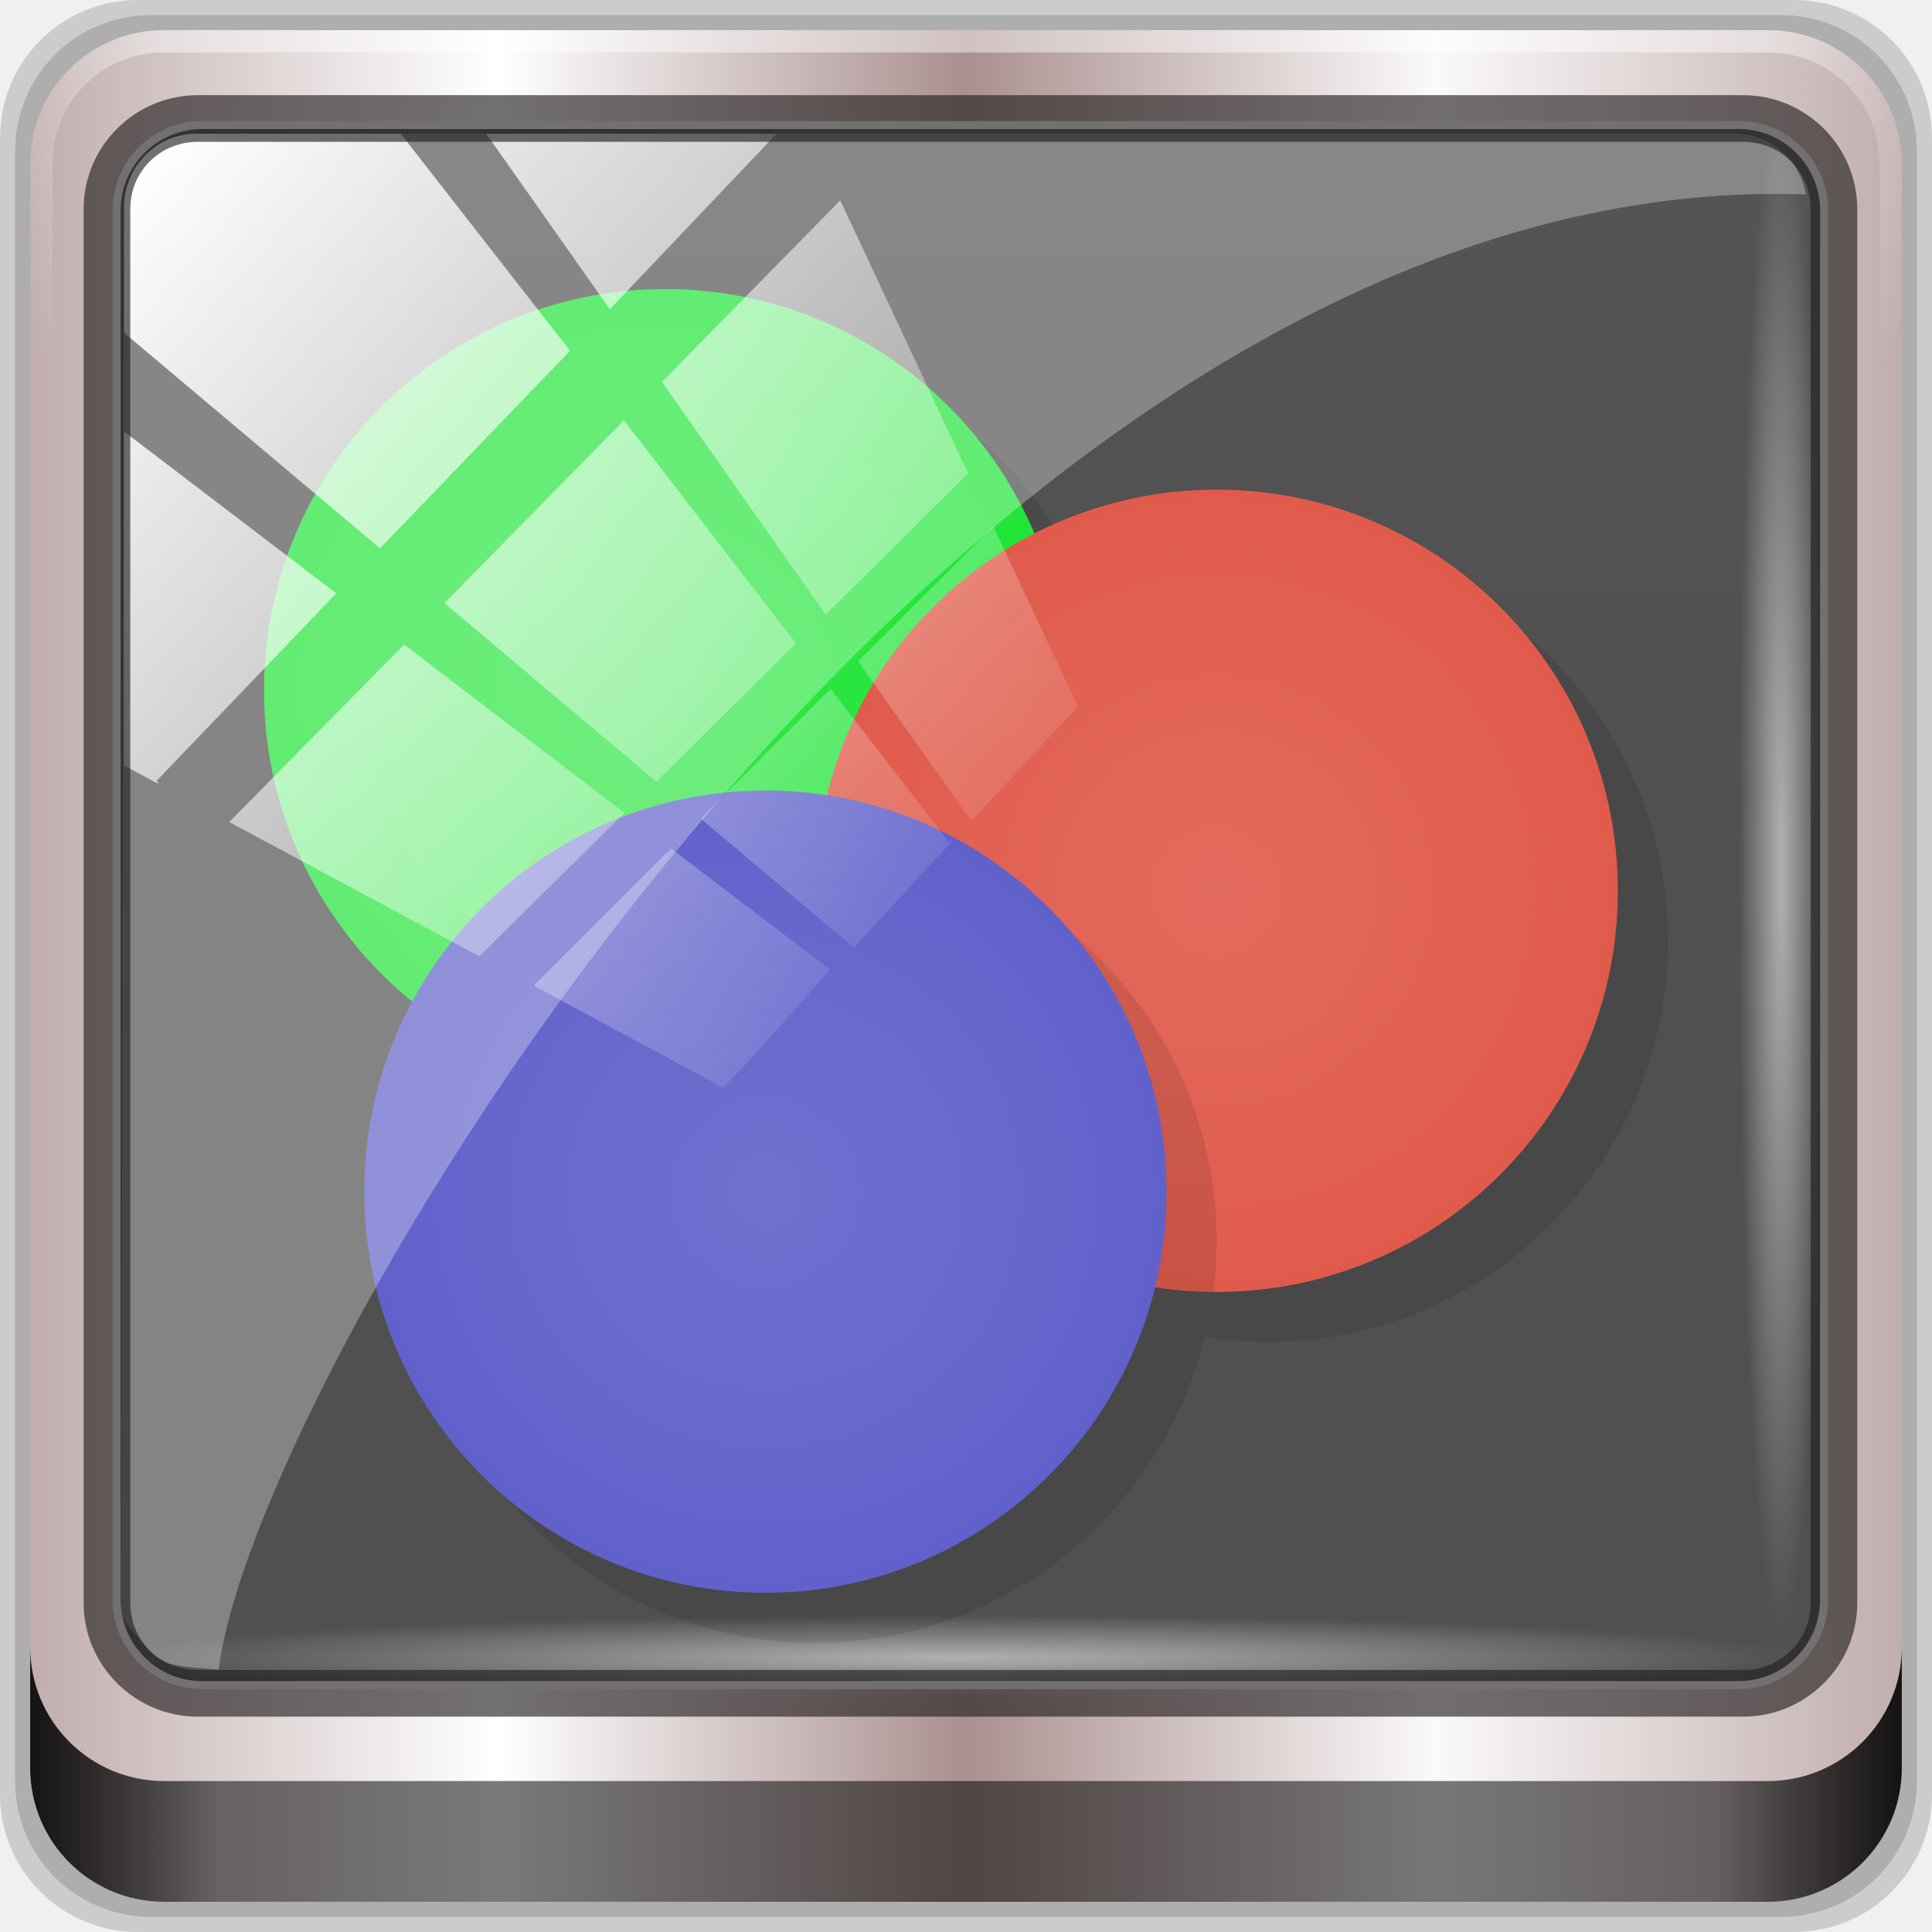
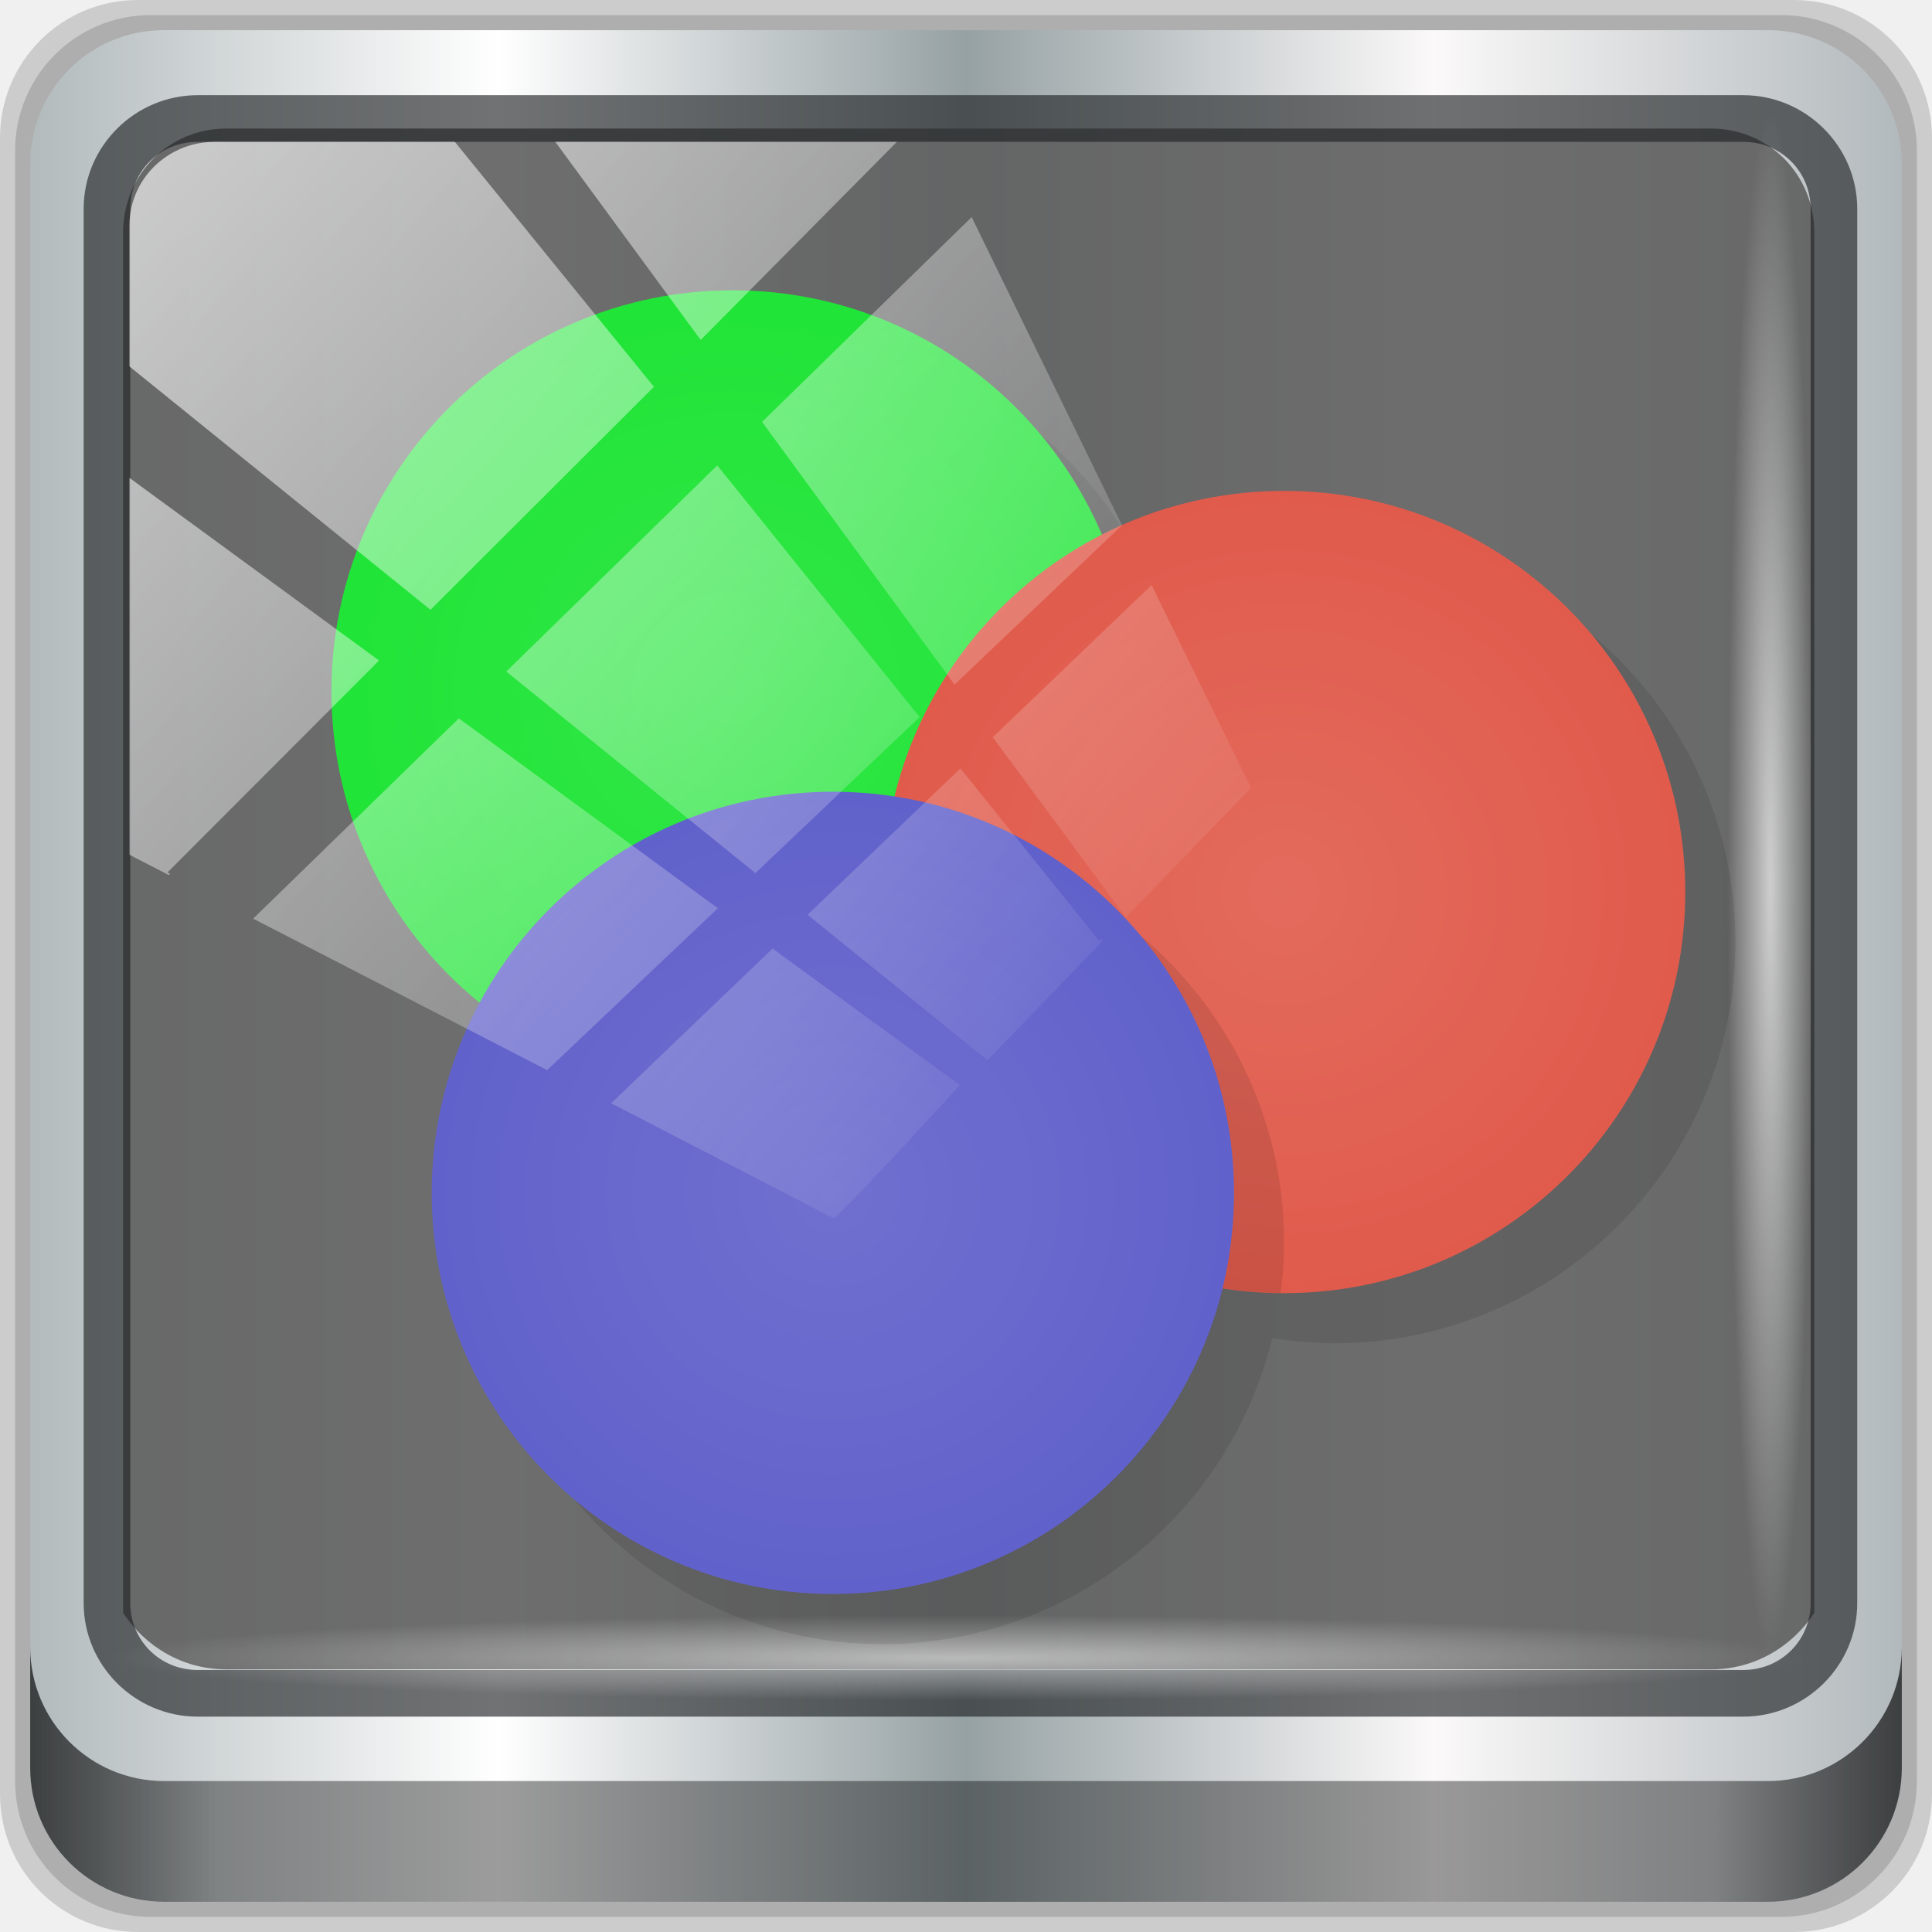
<svg xmlns="http://www.w3.org/2000/svg" xmlns:xlink="http://www.w3.org/1999/xlink" viewBox="0 0 96 96" id="svg2" version="1.1" width="96" height="96">
  <defs id="defs4">
    <linearGradient id="linearGradient3764" x1="1" x2="47" gradientUnits="userSpaceOnUse" gradientTransform="matrix(0,-1,1,0,-1.5e-6,48)">
      <stop style="stop-color:#505050;stop-opacity:1" id="stop7" />
      <stop offset="1" style="stop-color:#5a5a5a;stop-opacity:1" id="stop9" />
    </linearGradient>
    <radialGradient id="radialGradient4187" cx="31" cy="23" r="8" gradientUnits="userSpaceOnUse" gradientTransform="translate(-56.33898,76.67797)">
      <stop style="stop-color:#e36b5d;stop-opacity:1" id="stop12" />
      <stop offset="1" style="stop-color:#e05b4c;stop-opacity:1" id="stop14" />
    </radialGradient>
    <radialGradient id="radialGradient4195" cx="22" cy="29" r="8" gradientUnits="userSpaceOnUse" gradientTransform="translate(-56.33898,76.67797)">
      <stop style="stop-color:#7070d0;stop-opacity:1" id="stop17" />
      <stop offset="1" style="stop-color:#6161cb;stop-opacity:1" id="stop19" />
    </radialGradient>
    <radialGradient id="radialGradient4203" cx="20" cy="19" r="8" gradientUnits="userSpaceOnUse" gradientTransform="translate(-56.33898,76.67797)">
      <stop style="stop-color:#32e647;stop-opacity:1" id="stop22" />
      <stop offset="1" style="stop-color:#20e437;stop-opacity:1" id="stop24" />
    </radialGradient>
-     <linearGradient xlink:href="#linearGradient6139-0" id="linearGradient4071" gradientUnits="userSpaceOnUse" gradientTransform="matrix(1.107143,0,0,1.107143,2.9011,-18.70127)" x1="6" y1="47" x2="90" y2="47" />
    <linearGradient id="linearGradient6139-0">
      <stop id="stop6141-2" offset="0" style="stop-color:#c1adad;stop-opacity:1;" />
      <stop style="stop-color:#ffffff;stop-opacity:1;" offset="0.25" id="stop6151-0" />
      <stop style="stop-color:#aa9090;stop-opacity:1;" offset="0.5" id="stop6147-1" />
      <stop id="stop6149-4" offset="0.75" style="stop-color:#fbf9f9;stop-opacity:1;" />
      <stop id="stop6143-4" offset="1" style="stop-color:#c1adad;stop-opacity:1;" />
    </linearGradient>
    <linearGradient id="linearGradient556">
      <stop id="stop557" style="stop-color:#ffffff;stop-opacity:1" offset="0" />
      <stop id="stop558" style="stop-color:#d2d2d2;stop-opacity:1;" offset="1" />
    </linearGradient>
-     <radialGradient r="42" fy="-27" fx="48" cy="-27" cx="48" gradientTransform="matrix(-1.072173,0,0,-0.8750202,199.4643,-19.12555)" gradientUnits="userSpaceOnUse" id="radialGradient7430-4" xlink:href="#linearGradient4091-0-3-0-7" />
    <linearGradient id="linearGradient4091-0-3-0-7">
      <stop style="stop-color:#ffffff;stop-opacity:1;" offset="0" id="stop4093-3-6-4-2" />
      <stop id="stop4099-6-1-8-3" offset="0.8" style="stop-color:#ffffff;stop-opacity:1;" />
      <stop style="stop-color:#ffffff;stop-opacity:0;" offset="1" id="stop4095-1-0-7-9" />
    </linearGradient>
-     <linearGradient gradientTransform="translate(8.043956,-14.66556)" xlink:href="#linearGradient3832-0-6-1-1" id="linearGradient4129" x1="1.5" y1="88.172" x2="94.5" y2="88.172" gradientUnits="userSpaceOnUse" />
    <linearGradient id="linearGradient3832-0-6-1-1">
      <stop style="stop-color:#000000;stop-opacity:1;" offset="0" id="stop3834-6-3-7-1" />
      <stop id="stop3872-2-4" offset="0.1" style="stop-color:#000000;stop-opacity:0.588;" />
      <stop style="stop-color:#000000;stop-opacity:0.588;" offset="0.9" id="stop3844-6-2-7-6" />
      <stop style="stop-color:#000000;stop-opacity:1;" offset="1" id="stop3836-5-0-2-9" />
    </linearGradient>
-     <radialGradient r="43.199" fy="44.893" fx="13.948" cy="44.893" cx="13.948" gradientTransform="matrix(0.9751338,0,0,0.04919072,41.94265,65.50114)" gradientUnits="userSpaceOnUse" id="radialGradient7462-1" xlink:href="#linearGradient3737" />
    <linearGradient id="linearGradient3737">
      <stop offset="0" style="stop-color:#ffffff;stop-opacity:1" id="stop3739" />
      <stop offset="1" style="stop-color:#ffffff;stop-opacity:0" id="stop3741" />
    </linearGradient>
-     <radialGradient r="43.199" fy="44.893" fx="13.948" cy="44.893" cx="13.948" gradientTransform="matrix(0.8883266,0,0,0.04919072,16.06893,-98.75226)" gradientUnits="userSpaceOnUse" id="radialGradient7464-8" xlink:href="#linearGradient3737" />
    <linearGradient xlink:href="#ButtonShadow" id="linearGradient4740" gradientUnits="userSpaceOnUse" gradientTransform="scale(1.005865,0.994169)" x1="45.448" y1="92.54" x2="45.448" y2="7.017" />
    <linearGradient gradientTransform="scale(1.005865,0.994169)" gradientUnits="userSpaceOnUse" id="ButtonShadow" y2="7.017" x2="45.448" y1="92.54" x1="45.448">
      <stop offset="0" style="stop-color:#000000;stop-opacity:1" id="stop3750" />
      <stop offset="1" style="stop-color:#000000;stop-opacity:0.588" id="stop3752" />
    </linearGradient>
    <filter id="filter3174-3-13" style="color-interpolation-filters:sRGB">
      <feGaussianBlur id="feGaussianBlur3176-6-1" stdDeviation="1.71" />
    </filter>
-     <linearGradient xlink:href="#linearGradient3737" id="linearGradient4767" gradientUnits="userSpaceOnUse" x1="2.771" y1="-28.642" x2="50.528" y2="14.514" />
    <clipPath clipPathUnits="userSpaceOnUse" id="clipPath4156-4-2">
      <path style="opacity:0.6;fill:#ffffff;fill-opacity:1;stroke:none" d="m 27.046,-55.695 -14.214,13.321 0.061,0 15.653,21.771 10.231,-10.546 C 38.562,-32.302 27.468,-54.819 27.046,-55.695 Z M 9.647,-39.383 -5.241,-25.321 15.988,-7.806 26.372,-18.383 9.647,-39.383 Z m 31.491,12.951 -9.741,9.714 8.945,12.458 7.781,-7.555 -6.984,-14.617 z m -49.84,4.379 -13.754,12.982 26.283,13.846 0.061,-0.062 -0.123,-0.062 L 13.599,-5.401 -8.702,-22.053 Z m 38.015,7.401 -9.803,9.775 11.579,9.559 7.628,-7.401 -8.669,-11.009 -0.735,-0.925 z m 20.187,5.674 -7.383,7.216 6.188,8.542 5.82,-6.137 -4.626,-9.621 z m -32.195,6.322 -9.557,9.498 13.662,7.185 7.934,-7.678 -12.039,-9.004 z m 23.312,2.374 -7.107,6.938 8.363,6.907 5.361,-5.674 -0.061,-0.092 -0.092,0.123 -6.464,-8.203 z m -8.73,8.542 -7.505,7.339 10.354,5.458 c 1.397,-1.321 5.675,-6.123 5.851,-6.322 L 31.886,8.26 Z" id="path4158-0-4" />
    </clipPath>
    <filter id="filter3174-53" style="color-interpolation-filters:sRGB">
      <feGaussianBlur id="feGaussianBlur3176-1" stdDeviation="1.71" />
    </filter>
    <filter id="filter3174" style="color-interpolation-filters:sRGB">
      <feGaussianBlur stdDeviation="1.71" id="feGaussianBlur3176" />
    </filter>
    <linearGradient xlink:href="#ButtonShadow" id="linearGradient3908" gradientUnits="userSpaceOnUse" gradientTransform="scale(1.005865,0.994169)" x1="45.448" y1="92.54" x2="45.448" y2="7.017" />
    <linearGradient xlink:href="#ButtonShadow" id="linearGradient3910" gradientUnits="userSpaceOnUse" gradientTransform="scale(1.005865,0.994169)" x1="45.448" y1="92.54" x2="45.448" y2="7.017" />
-     <linearGradient xlink:href="#linearGradient3764" id="linearGradient3942" x1="5.593" y1="44.973" x2="90.839" y2="44.973" gradientUnits="userSpaceOnUse" />
    <radialGradient id="radialGradient4203-3" cx="20" cy="19" r="8" gradientUnits="userSpaceOnUse" gradientTransform="translate(-56.33898,76.67797)">
      <stop style="stop-color:#32e647;stop-opacity:1" id="stop22-6" />
      <stop offset="1" style="stop-color:#20e437;stop-opacity:1" id="stop24-7" />
    </radialGradient>
    <radialGradient id="radialGradient4187-5" cx="31" cy="23" r="8" gradientUnits="userSpaceOnUse" gradientTransform="translate(-56.33898,76.67797)">
      <stop style="stop-color:#e36b5d;stop-opacity:1" id="stop12-3" />
      <stop offset="1" style="stop-color:#e05b4c;stop-opacity:1" id="stop14-5" />
    </radialGradient>
    <radialGradient id="radialGradient4195-6" cx="22" cy="29" r="8" gradientUnits="userSpaceOnUse" gradientTransform="translate(-56.33898,76.67797)">
      <stop style="stop-color:#7070d0;stop-opacity:1" id="stop17-2" />
      <stop offset="1" style="stop-color:#6161cb;stop-opacity:1" id="stop19-9" />
    </radialGradient>
+     <linearGradient xlink:href="#linearGradient6139-0-3" id="linearGradient4071" gradientUnits="userSpaceOnUse" gradientTransform="matrix(1.107143,0,0,1.107143,2.9011,-18.70129)" x1="6" y1="47" x2="90" y2="47" />
+     <linearGradient id="linearGradient6139-0-3">
+       <stop id="stop6141-2-6" offset="0" style="stop-color:#b2babc;stop-opacity:1" />
+       <stop style="stop-color:#ffffff;stop-opacity:1;" offset="0.25" id="stop6151-0-7" />
+       <stop style="stop-color:#96a1a4;stop-opacity:1" offset="0.5" id="stop6147-1-5" />
+       <stop id="stop6149-4-3" offset="0.75" style="stop-color:#fbf9f9;stop-opacity:1;" />
+       <stop id="stop6143-4-5" offset="1" style="stop-color:#b2b9bc;stop-opacity:1" />
+     </linearGradient>
+     <linearGradient gradientTransform="translate(8.043956,-14.66557)" xlink:href="#linearGradient3832-0-6-1-1" id="linearGradient4129" x1="1.5" y1="88.172" x2="94.5" y2="88.172" gradientUnits="userSpaceOnUse" />
+     <radialGradient xlink:href="#linearGradient3737" id="radialGradient7462" gradientUnits="userSpaceOnUse" gradientTransform="matrix(0.9751338,0,0,0.04919072,41.94265,65.50112)" cx="13.948" cy="44.893" fx="13.948" fy="44.893" r="43.199" />
+     <radialGradient xlink:href="#linearGradient3737" id="radialGradient7464" gradientUnits="userSpaceOnUse" gradientTransform="matrix(0.8883266,0,0,0.04919072,16.87892,-98.21226)" cx="13.948" cy="44.893" fx="13.948" fy="44.893" r="43.199" />
+     <linearGradient xlink:href="#linearGradient3737" id="linearGradient4767" gradientUnits="userSpaceOnUse" x1="2.771" y1="-28.642" x2="50.528" y2="14.514" />
+     <clipPath id="clipPath4156-4-1" clipPathUnits="userSpaceOnUse">
+       <path id="path4158-0-8" d="m 27.046,-55.695 -14.214,13.321 h 0.061 l 15.653,21.771 10.231,-10.546 C 38.562,-32.302 27.468,-54.819 27.046,-55.695 Z M 9.647,-39.383 -5.241,-25.321 15.988,-7.806 26.372,-18.383 Z m 31.491,12.951 -9.741,9.714 8.945,12.458 7.781,-7.555 z m -49.84,4.379 -13.754,12.982 26.283,13.846 0.061,-0.062 -0.123,-0.062 L 13.599,-5.401 -8.702,-22.053 Z m 38.015,7.401 -9.803,9.775 11.579,9.559 7.628,-7.401 -8.669,-11.009 z m 20.187,5.674 -7.383,7.216 6.188,8.542 5.82,-6.137 z m -32.195,6.322 -9.557,9.498 13.662,7.185 7.934,-7.678 z m 23.312,2.374 -7.107,6.938 8.363,6.907 5.361,-5.674 -0.061,-0.092 -0.092,0.123 -6.464,-8.203 z m -8.73,8.542 -7.505,7.339 10.354,5.458 c 1.397,-1.321 5.675,-6.123 5.851,-6.322 z" style="opacity:0.6;fill:#ffffff;fill-opacity:1;stroke:none" />
+     </clipPath>
+     <clipPath clipPathUnits="userSpaceOnUse" id="clipPath4355-7">
+       <rect style="fill:#ffffff;fill-opacity:1;fill-rule:nonzero;stroke:none" id="rect4357-5" width="84" height="80" x="6" y="6" rx="6" ry="6" />
+     </clipPath>
+     <clipPath clipPathUnits="userSpaceOnUse" id="clipPath4355-9">
+       <rect style="fill:#ffffff;fill-opacity:1;fill-rule:nonzero;stroke:none" id="rect4357-1" width="84" height="80" x="6" y="6" rx="6" ry="6" />
+     </clipPath>
+     <clipPath clipPathUnits="userSpaceOnUse" id="clipPath4355-1">
+       <rect style="fill:#ffffff;fill-opacity:1;fill-rule:nonzero;stroke:none" id="rect4357-9" width="84" height="80" x="6" y="6" rx="6" ry="6" />
+     </clipPath>
+     <clipPath clipPathUnits="userSpaceOnUse" id="clipPath3943-52-0">
+       <path id="path3945-4-1" d="m 69.781,20.844 -5,3.438 c 5.587,5.537 9,13.328 9,21.812 0,8.434 -3.377,16.096 -8.906,21.625 l 5,3.438 C 76.078,64.576 80,55.844 80,46.094 c 2e-6,-9.797 -3.963,-18.66 -10.219,-25.25 z M 40,24.062 28.906,36.219 H 21.5 c -0.823,0 -1.5,0.677 -1.5,1.5 v 1 14.844 1 c 0,0.823 0.684,1.61 1.5,1.5 h 7.406 L 40,68 V 66 26.062 Z m 20.594,3.281 -5,3.438 L 55.5,30.875 c 3.938,3.89 6.406,9.25 6.406,15.219 0,5.921 -2.43,11.148 -6.312,15.031 l 0.094,0.094 5.094,3.438 c 4.475,-4.908 7.25,-11.402 7.25,-18.562 0,-7.231 -2.879,-13.831 -7.438,-18.75 z m -9.25,6.5 -5.219,3.625 c 2.222,2.218 3.719,5.24 3.719,8.625 0,3.337 -1.459,6.228 -3.625,8.438 l 5.219,3.625 c 2.822,-3.237 4.531,-7.434 4.531,-12.062 0,-4.673 -1.754,-9.001 -4.625,-12.25 z" style="color:#000000;display:inline;overflow:visible;visibility:visible;opacity:0.8;fill:#ff00ff;fill-opacity:1;fill-rule:nonzero;stroke:none;stroke-width:1;marker:none;enable-background:accumulate" />
+     </clipPath>
+     <radialGradient id="radialGradient4203-3-9" cx="20" cy="19" r="8" gradientUnits="userSpaceOnUse" gradientTransform="translate(-56.33898,76.67797)">
+       <stop style="stop-color:#32e647;stop-opacity:1" id="stop22-6-3" />
+       <stop offset="1" style="stop-color:#20e437;stop-opacity:1" id="stop24-7-6" />
+     </radialGradient>
+     <radialGradient id="radialGradient4187-5-0" cx="31" cy="23" r="8" gradientUnits="userSpaceOnUse" gradientTransform="translate(-56.33898,76.67797)">
+       <stop style="stop-color:#e36b5d;stop-opacity:1" id="stop12-3-6" />
+       <stop offset="1" style="stop-color:#e05b4c;stop-opacity:1" id="stop14-5-2" />
+     </radialGradient>
+     <radialGradient id="radialGradient4195-6-6" cx="22" cy="29" r="8" gradientUnits="userSpaceOnUse" gradientTransform="translate(-56.33898,76.67797)">
+       <stop style="stop-color:#7070d0;stop-opacity:1" id="stop17-2-1" />
+       <stop offset="1" style="stop-color:#6161cb;stop-opacity:1" id="stop19-9-8" />
+     </radialGradient>
  </defs>
  <g id="g4704">
    <g id="g6902">
      <g transform="translate(-1e-6,32)" id="layer1-2">
        <g transform="translate(-8.043958,-17.33444)" id="g7390-7">
-           <path style="display:inline;opacity:0.15;fill:#000000;fill-opacity:1;fill-rule:nonzero;stroke:none" d="m 97.187,-14.666 -82.286,0 c -3.799,0 -6.857,3.058 -6.857,6.857 l 0,82.286 c 0,3.799 3.058,6.857 6.857,6.857 l 82.286,0 c 3.799,0 6.857,-3.058 6.857,-6.857 l 0,-82.286 c 0,-3.799 -3.058,-6.857 -6.857,-6.857 z" id="path3288-3" />
-           <path id="path4085-3" d="m 96.544,-13.916 -81,0 c -3.739,0 -6.75,3.01 -6.75,6.75 l 0,81 c 0,3.74 3.011,6.75 6.75,6.75 l 81,0 c 3.74,0 6.75,-3.01 6.75,-6.75 l 0,-81 c 0,-3.739 -3.01,-6.75 -6.75,-6.75 z" style="display:inline;opacity:0.15;fill:#000000;fill-opacity:1;fill-rule:nonzero;stroke:none" />
-           <path style="display:inline;fill:url(#linearGradient4071);fill-opacity:1;fill-rule:nonzero;stroke:none" d="m 95.901,-13.166 -79.714,0 c -3.68,0 -6.643,2.963 -6.643,6.643 l 0,79.714 c 0,3.68 2.963,6.643 6.643,6.643 l 79.714,0 c 3.68,0 6.643,-2.963 6.643,-6.643 l 0,-79.714 c 0,-3.68 -2.963,-6.643 -6.643,-6.643 z" id="rect4251-1-75" />
-           <rect transform="translate(8.043958,-14.66556)" ry="4.25" y="6.213" x="5.793" height="77.52" width="84.846" id="rect4301-6" style="fill:url(#linearGradient3942);fill-opacity:1.0;stroke:#ffffff;stroke-width:0.4;stroke-linecap:round;stroke-linejoin:round;stroke-miterlimit:4;stroke-dasharray:none;stroke-dashoffset:0;stroke-opacity:1" />
-           <g id="g3272-1" transform="matrix(1.107143,0,0,1.107143,-107.8132,-18.1477)">
-             <path id="path4236-5-3" d="m 112,4.5 c -3.324,0 -6,2.676 -6,6 l 0,15 1,0 0,-15 c 0,-2.787 2.213,-5 5,-5 l 72,0 c 2.787,0 5,2.213 5,5 l 0,15 1,0 0,-15 c 0,-3.324 -2.676,-6 -6,-6 l -72,0 z" style="display:inline;opacity:0.45;fill:url(#radialGradient7430-4);fill-opacity:1;fill-rule:nonzero;stroke:none" />
-           </g>
-           <path style="display:inline;opacity:0.891;fill:url(#linearGradient4129);fill-opacity:1;fill-rule:nonzero;stroke:none" d="m 9.544,67.178 0,6 c 0,3.68 2.976,6.656 6.656,6.656 l 79.688,0 c 3.68,0 6.656,-2.976 6.656,-6.656 l 0,-6 c 0,3.68 -2.976,6.656 -6.656,6.656 l -79.688,0 c -3.68,0 -6.656,-2.976 -6.656,-6.656 z" id="path4118-34" />
-           <rect style="opacity:0.55;fill:url(#radialGradient7462-1);fill-opacity:1;stroke:none" id="rect4131-2" width="84.25" height="4.25" x="13.419" y="65.584" rx="0" ry="4.25" />
-           <rect ry="4.25" rx="0" y="-98.669" x="-9.916" height="4.25" width="76.75" id="rect4141-66" style="opacity:0.55;fill:url(#radialGradient7464-8);fill-opacity:1;stroke:none" transform="matrix(0,1,-1,0,0,0)" />
          <g transform="translate(251.288,-104.8973)" id="g4615-6">
            <g id="layer2-8-6" style="display:none">
              <rect width="86" height="85" rx="6" ry="6" x="5" y="7" id="rect3745-9-2" style="opacity:0.9;fill:url(#linearGradient3908);fill-opacity:1;fill-rule:nonzero;stroke:none;filter:url(#filter3174-3-13)" />
            </g>
          </g>
-           <g transform="matrix(2.491525,0,0,2.491525,131.6343,-218.753)" id="g3912">
+           <path style="display:inline;opacity:0.15;fill:#000000;fill-opacity:1;fill-rule:nonzero;stroke:none" d="M 97.187,-14.666 H 14.901 c -3.799,0 -6.857,3.058 -6.857,6.857 V 74.477 c 0,3.799 3.058,6.857 6.857,6.857 h 82.286 c 3.799,0 6.857,-3.058 6.857,-6.857 V -7.808 c 0,-3.799 -3.058,-6.857 -6.857,-6.857 z" id="path3288" />
+           <path id="path4085" d="M 96.544,-13.916 H 15.544 c -3.739,0 -6.75,3.01 -6.75,6.75 V 73.834 c 0,3.74 3.011,6.75 6.75,6.75 h 81 c 3.74,0 6.75,-3.01 6.75,-6.75 V -7.166 c 0,-3.739 -3.01,-6.75 -6.75,-6.75 z" style="display:inline;opacity:0.15;fill:#000000;fill-opacity:1;fill-rule:nonzero;stroke:none" />
+           <path style="display:inline;fill:url(#linearGradient4071);fill-opacity:1;fill-rule:nonzero;stroke:none" d="M 95.901,-13.166 H 16.187 c -3.68,0 -6.643,2.963 -6.643,6.643 V 73.192 c 0,3.68 2.963,6.643 6.643,6.643 h 79.714 c 3.68,0 6.643,-2.963 6.643,-6.643 V -6.523 c 0,-3.68 -2.963,-6.643 -6.643,-6.643 z" id="rect4251-1" />
+           <path style="display:inline;opacity:0.9;fill:#5e5e5e;fill-opacity:1;fill-rule:nonzero;stroke:none;stroke-width:1.03" d="m 19.285,-8.278 c -2.856,0 -5.124,2.288 -5.124,5.171 v 21.427 7.239 39.914 c 1.097,1.684 2.969,2.812 5.124,2.812 h 4.099 65.589 4.099 c 2.155,0 4.027,-1.127 5.124,-2.812 V 25.559 18.32 -3.107 c 0,-2.883 -2.268,-5.171 -5.124,-5.171 z" id="path3400-6" />
+           <path id="path4989" d="m 17.869,-9.936 c -3.117,0 -5.668,2.54 -5.668,5.646 v 69.278 c 0,3.106 2.551,5.646 5.668,5.646 h 76.792 c 3.117,0 5.668,-2.54 5.668,-5.646 V -4.29 c 0,-3.106 -2.551,-5.646 -5.668,-5.646 z m 0,2.319 h 76.792 c 1.888,0 3.352,1.48 3.352,3.327 v 69.278 c 0,1.846 -1.464,3.327 -3.352,3.327 H 17.869 c -1.888,0 -3.352,-1.48 -3.352,-3.327 V -4.29 c 0,-1.846 1.464,-3.327 3.352,-3.327 z" style="color:#000000;font-style:normal;font-variant:normal;font-weight:normal;font-stretch:normal;font-size:medium;line-height:normal;font-family:Sans;-inkscape-font-specification:Sans;text-indent:0;text-align:start;text-decoration:none;text-decoration-line:none;letter-spacing:normal;word-spacing:normal;text-transform:none;writing-mode:lr-tb;direction:ltr;baseline-shift:baseline;text-anchor:start;display:inline;overflow:visible;visibility:visible;fill:#1f2224;fill-opacity:0.633;stroke:none;stroke-width:2.376;marker:none;enable-background:accumulate" />
+           <path style="display:inline;opacity:0.658;fill:url(#linearGradient4129);fill-opacity:1;fill-rule:nonzero;stroke:none" d="m 9.544,67.178 v 6 c 0,3.68 2.976,6.656 6.656,6.656 h 79.688 c 3.68,0 6.656,-2.976 6.656,-6.656 v -6 c 0,3.68 -2.976,6.656 -6.656,6.656 h -79.688 c -3.68,0 -6.656,-2.976 -6.656,-6.656 z" id="path4118" />
+           <rect style="opacity:0.55;fill:url(#radialGradient7462);fill-opacity:1;stroke:none" id="rect4131" width="84.25" height="4.25" x="13.419" y="65.584" rx="0" ry="4.25" />
+           <rect ry="4.25" rx="0" y="-98.129" x="-9.106" height="4.25" width="76.75" id="rect4141" style="opacity:0.669;fill:url(#radialGradient7464);fill-opacity:1;stroke:none" transform="rotate(90)" />
+           <g transform="matrix(2.491525,0,0,2.491525,134.9849,-218.6919)" id="g3912">
            <path id="path42" style="opacity:0.1;fill:#000000;fill-opacity:1;stroke:none" d="m -35.339,88.678 a 8,8 0 0 0 -8,8 8,8 0 0 0 2.959,6.205 8,8 0 0 0 -0.959,3.795 8,8 0 0 0 8,8 8,8 0 0 0 7.762,-6.105 8,8 0 0 0 1.238,0.105 8,8 0 0 0 8,-8 8,8 0 0 0 -8,-8 8,8 0 0 0 -3.643,0.879 8,8 0 0 0 -7.357,-4.879" />
-             <circle id="circle44" style="opacity:1;fill:url(#radialGradient4203-3);fill-opacity:1;stroke:none" r="8" cy="95.678" cx="-36.339" />
-             <circle id="circle50" style="opacity:1;fill:url(#radialGradient4187-5);fill-opacity:1;stroke:none" r="8" cy="99.678" cx="-25.339" />
+             <circle id="circle44" style="opacity:1;fill:url(#radialGradient4203-3-9);fill-opacity:1;stroke:none" r="8" cy="95.678" cx="-36.339" />
+             <circle id="circle50" style="opacity:1;fill:url(#radialGradient4187-5-0);fill-opacity:1;stroke:none" r="8" cy="99.678" cx="-25.339" />
            <path id="path52" style="opacity:0.1;fill:#000000;fill-opacity:1;stroke:none" d="m -33.269,98.678 a 8,8 0 0 0 -0.07,1 8,8 0 0 0 7.93,7.996 8,8 0 0 0 0.07,-0.996 8,8 0 0 0 -7.93,-8 z" />
-             <circle id="circle54" style="opacity:1;fill:url(#radialGradient4195-6);fill-opacity:1;stroke:none" r="8" cy="105.678" cx="-34.339" />
+             <circle id="circle54" style="opacity:1;fill:url(#radialGradient4195-6-6);fill-opacity:1;stroke:none" r="8" cy="105.678" cx="-34.339" />
          </g>
-           <path style="opacity:0.3;fill:#ffffff;fill-opacity:1;stroke:none" d="m 17.816,-8.022 c -1.993,0 -3.604,1.649 -3.609,3.684 L 14.059,65.624 c 1.914,2.521 1.665,2.411 4.852,2.679 1.804,-14.861 36.499,-73.336 77.418,-73.336 0.488,0 0.963,0.02 1.449,0.029 -0.303,-1.718 -1.751,-3.017 -3.524,-3.017 z" id="rect4190-1" />
-           <rect transform="matrix(0.9093047,0,0,0.9283773,12.38906,19.82926)" style="fill:url(#linearGradient4767);fill-opacity:1;stroke:none" id="rect4146-52" width="92" height="92" x="2" y="-30" rx="3.957" ry="3.957" clip-path="url(#clipPath4156-4-2)" />
-           <path id="path4989-2" d="m 17.869,-9.936 c -3.117,0 -5.668,2.54 -5.668,5.646 l 0,69.278 c 0,3.106 2.551,5.646 5.668,5.646 l 76.792,0 c 3.117,0 5.668,-2.54 5.668,-5.646 l 0,-69.278 c 0,-3.106 -2.551,-5.646 -5.668,-5.646 l -76.792,0 z m 0,2.319 76.792,0 c 1.888,0 3.352,1.48 3.352,3.327 l 0,69.278 c 0,1.846 -1.464,3.327 -3.352,3.327 l -76.792,0 c -1.888,0 -3.352,-1.48 -3.352,-3.327 l 0,-69.278 c 0,-1.846 1.464,-3.327 3.352,-3.327 z" style="color:#000000;font-style:normal;font-variant:normal;font-weight:normal;font-stretch:normal;font-size:medium;line-height:normal;font-family:Sans;-inkscape-font-specification:Sans;text-indent:0;text-align:start;text-decoration:none;text-decoration-line:none;letter-spacing:normal;word-spacing:normal;text-transform:none;direction:ltr;block-progression:tb;writing-mode:lr-tb;baseline-shift:baseline;text-anchor:start;display:inline;overflow:visible;visibility:visible;fill:#241f1f;fill-opacity:0.633;stroke:none;stroke-width:2.376;marker:none;enable-background:accumulate" />
+           <rect transform="matrix(1.069245,0,0,1.047683,12.33918,23.81341)" style="opacity:0.65;fill:url(#linearGradient4767);fill-opacity:1;stroke:none" id="rect4146" width="75.966" height="69.024" x="2" y="-30" rx="3.957" ry="3.957" clip-path="url(#clipPath4156-4-1)" />
        </g>
      </g>
      <g id="layer2-0" style="display:none">
        <rect width="86" height="85" rx="6" ry="6" x="5" y="7" id="rect3745-1" style="opacity:0.9;fill:url(#linearGradient3910);fill-opacity:1;fill-rule:nonzero;stroke:none;filter:url(#filter3174-53)" />
      </g>
      <g id="layer5-1" />
    </g>
    <g style="display:none" id="layer2">
      <rect style="opacity:0.9;fill:url(#linearGradient4740);fill-opacity:1;fill-rule:nonzero;stroke:none;filter:url(#filter3174)" id="rect3745" y="7" x="5" ry="6" rx="6" height="85" width="86" />
    </g>
    <g transform="translate(-175.322,97.62712)" id="layer1" />
  </g>
  <g id="g38" transform="translate(0,48)">
    <g id="g40">
      
    </g>
  </g>
</svg>
